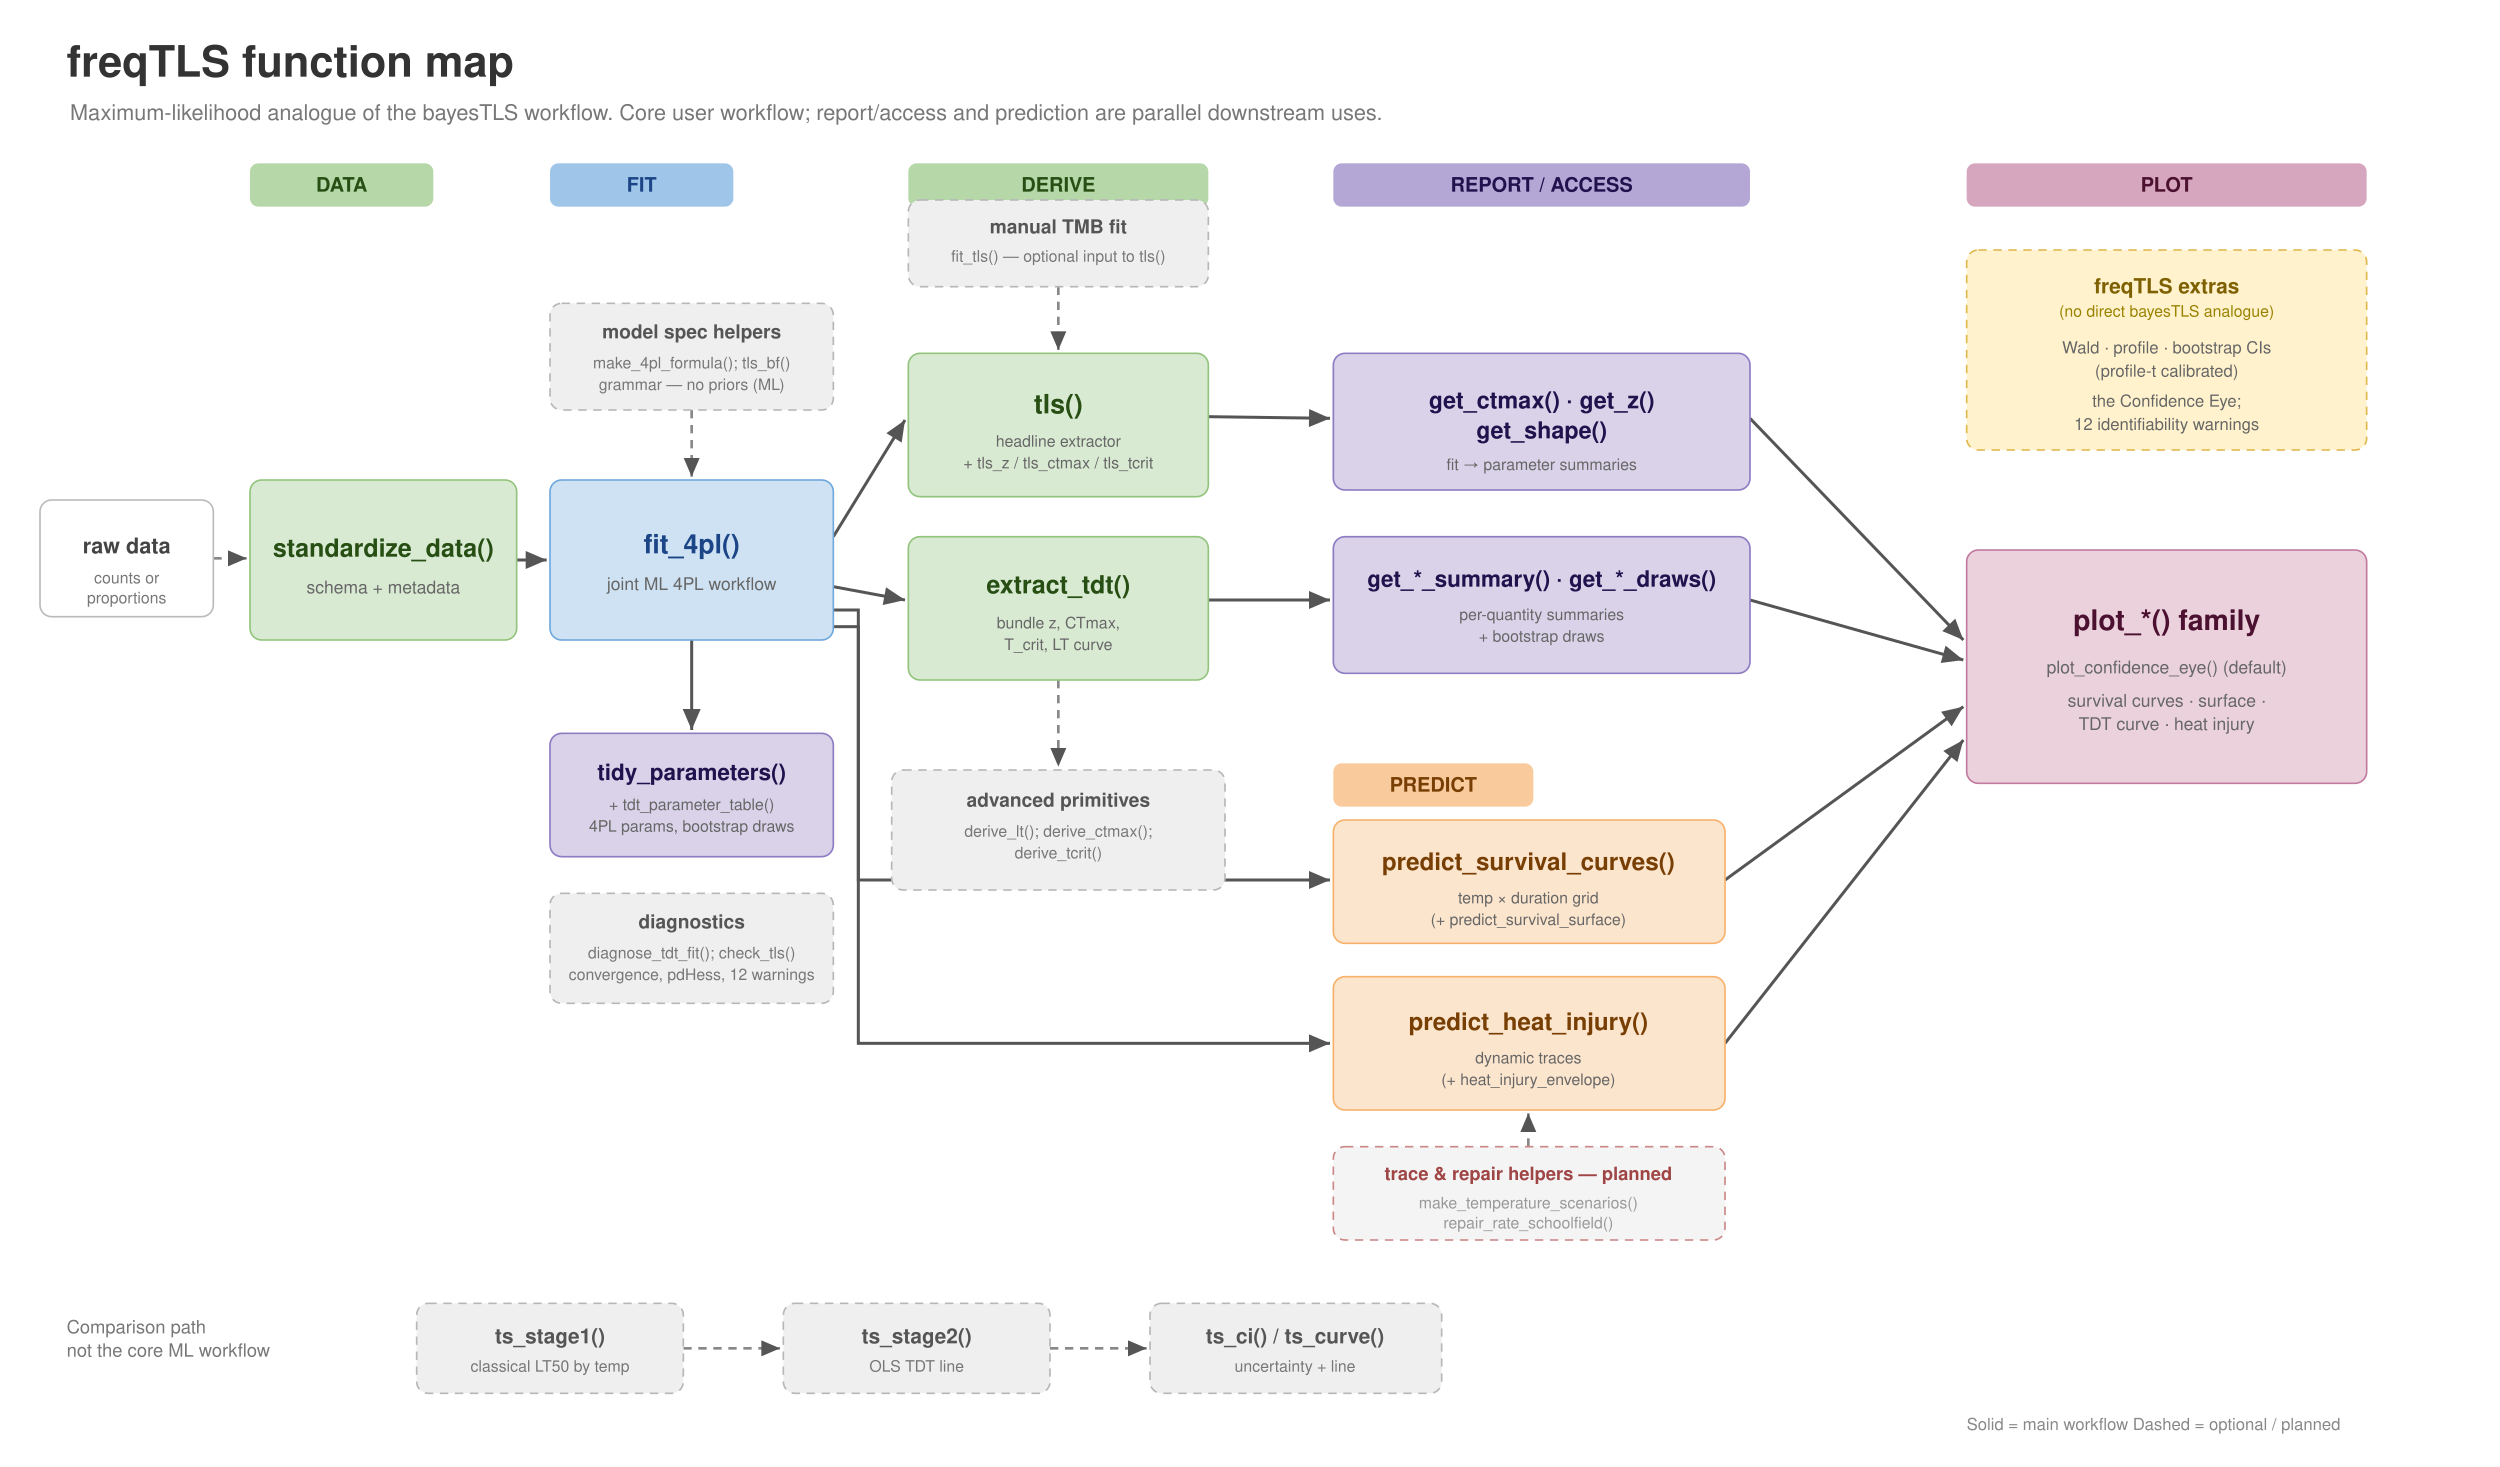
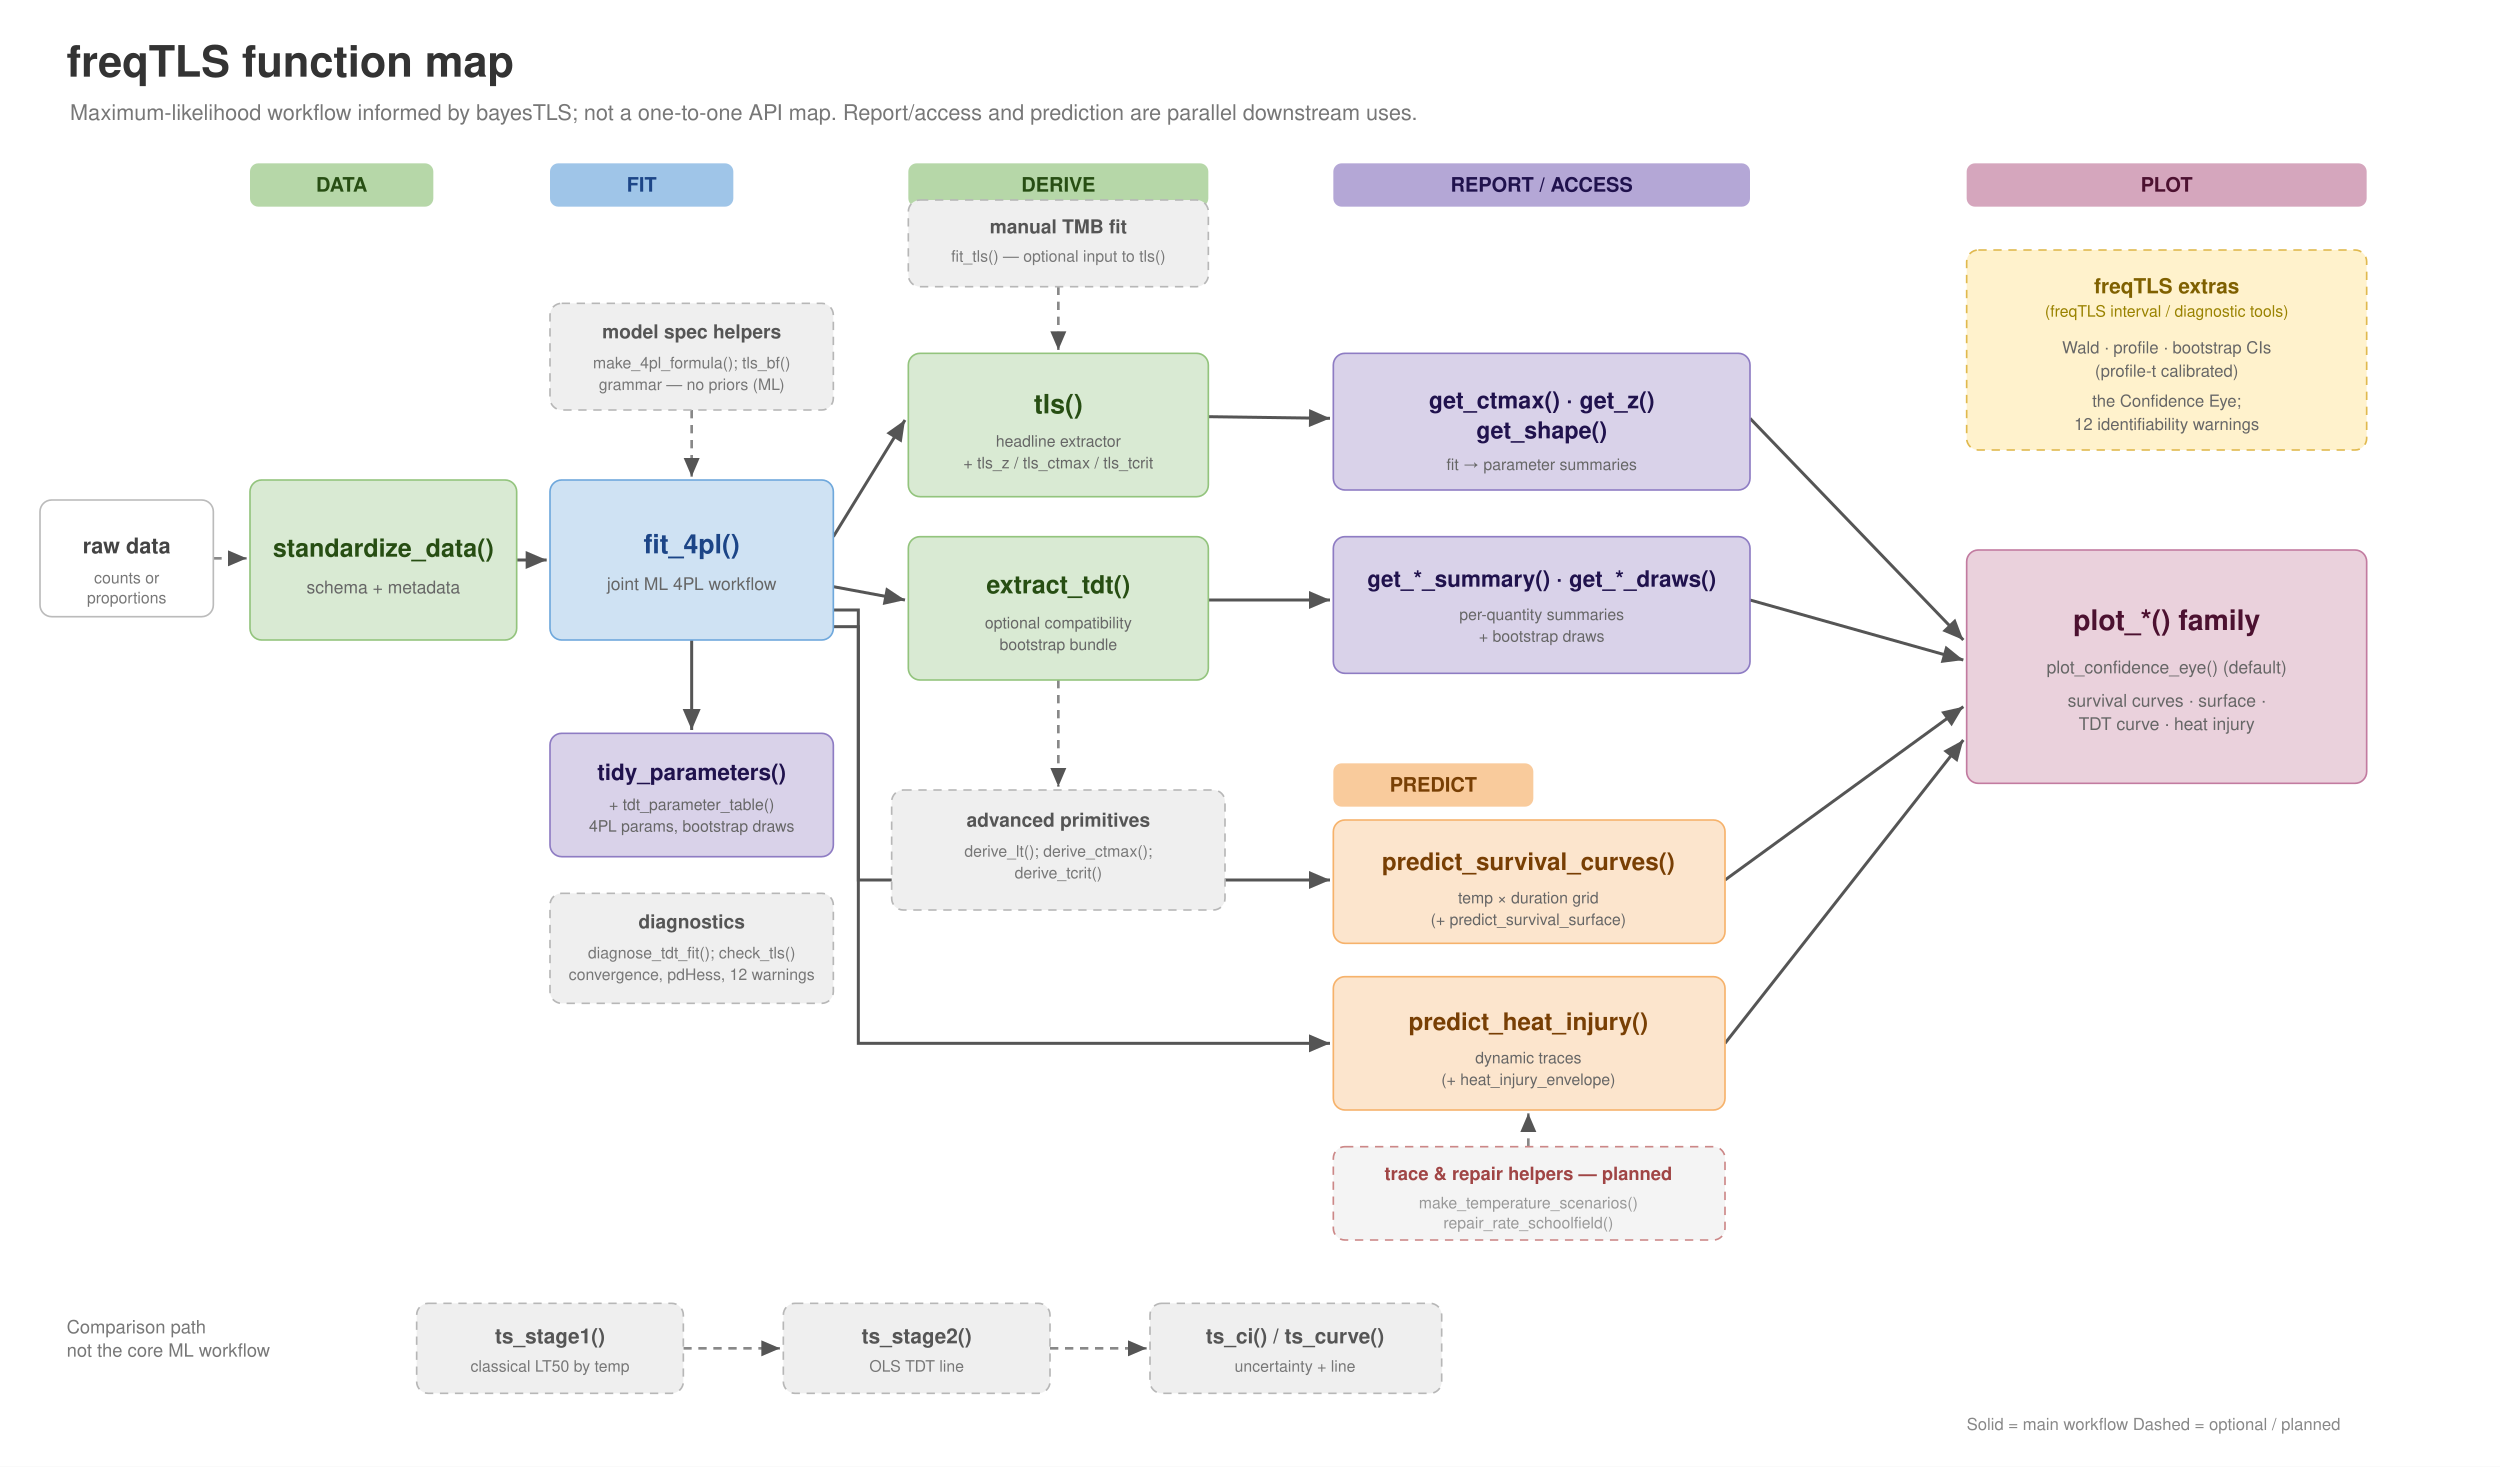
<svg xmlns="http://www.w3.org/2000/svg" viewBox="0 0 1500 880" font-family="Helvetica, Arial, sans-serif" width="100%" role="img" aria-labelledby="ftls-map-title ftls-map-desc">
  <defs>
    <marker id="arr" markerWidth="9" markerHeight="9" refX="7" refY="3" orient="auto">
      <path d="M0,0 L7,3 L0,6 Z" fill="#555" />
    </marker>
  </defs>
  <rect x="0" y="0" width="1500" height="880" fill="#ffffff" />
  <text x="40" y="46" font-size="26" font-weight="bold" fill="#333">freqTLS function map</text>
-   <text x="42" y="72" font-size="13" fill="#777">Maximum-likelihood analogue of the bayesTLS workflow. Core user workflow; report/access and prediction are parallel downstream uses.</text>
+   <text x="42" y="72" font-size="13" fill="#777">Maximum-likelihood workflow informed by bayesTLS; not a one-to-one API map. Report/access and prediction are parallel downstream uses.</text>
  <g font-size="12" font-weight="bold" text-anchor="middle">
    <rect x="150" y="98" width="110" height="26" rx="5" fill="#b6d7a8" />
    <text x="205" y="115" fill="#274e13">DATA</text>
    <rect x="330" y="98" width="110" height="26" rx="5" fill="#9fc5e8" />
    <text x="385" y="115" fill="#1c4587">FIT</text>
    <rect x="545" y="98" width="180" height="26" rx="5" fill="#b6d7a8" />
    <text x="635" y="115" fill="#274e13">DERIVE</text>
    <rect x="800" y="98" width="250" height="26" rx="5" fill="#b4a7d6" />
    <text x="925" y="115" fill="#20124d">REPORT / ACCESS</text>
    <rect x="1180" y="98" width="240" height="26" rx="5" fill="#d5a6bd" />
    <text x="1300" y="115" fill="#4c1130">PLOT</text>
    <rect x="800" y="458" width="120" height="26" rx="5" fill="#f9cb9c" />
    <text x="860" y="475" fill="#783f04">PREDICT</text>
  </g>
  <g fill="none" stroke="#888" stroke-width="1.6" stroke-dasharray="5,4">
    <path d="M128 335 L148 335" marker-end="url(#arr)" />
    <path d="M415 246 L415 286" marker-end="url(#arr)" />
    <path d="M635 172 L635 210" marker-end="url(#arr)" />
-     <path d="M635 408 L635 460" marker-end="url(#arr)" />
+     <path d="M635 408 L635 472" marker-end="url(#arr)" />
    <path d="M917 688 L917 668" marker-end="url(#arr)" />
    <path d="M410 809 L468 809" marker-end="url(#arr)" />
    <path d="M630 809 L688 809" marker-end="url(#arr)" />
  </g>
  <g fill="none" stroke="#555" stroke-width="1.8">
    <path d="M310 336 L328 336" marker-end="url(#arr)" />
    <path d="M415 384 L415 438" marker-end="url(#arr)" />
    <path d="M500 322 L543 252" marker-end="url(#arr)" />
    <path d="M500 352 L543 360" marker-end="url(#arr)" />
    <path d="M725 250 L798 251" marker-end="url(#arr)" />
    <path d="M725 360 L798 360" marker-end="url(#arr)" />
    <path d="M1050 251 L1178 384" marker-end="url(#arr)" />
    <path d="M1050 360 L1178 396" marker-end="url(#arr)" />
    <path d="M1035 528 L1178 424" marker-end="url(#arr)" />
    <path d="M1035 626 L1178 444" marker-end="url(#arr)" />
    <path d="M500 366 L515 366 L515 528 L798 528" marker-end="url(#arr)" />
    <path d="M500 376 L515 376 L515 626 L798 626" marker-end="url(#arr)" />
  </g>
  <g text-anchor="middle">
    <rect x="24" y="300" width="104" height="70" rx="7" fill="#ffffff" stroke="#bbbbbb" />
    <text x="76" y="332" font-size="13" font-weight="bold" fill="#444">raw data</text>
    <text x="76" y="350" font-size="9.5" fill="#777">counts or</text>
    <text x="76" y="362" font-size="9.5" fill="#777">proportions</text>
  </g>
  <g text-anchor="middle">
    <rect x="150" y="288" width="160" height="96" rx="7" fill="#d9ead3" stroke="#93c47d" />
    <text x="230" y="334" font-size="15" font-weight="bold" fill="#274e13">standardize_data()</text>
    <text x="230" y="356" font-size="10.5" fill="#666">schema + metadata</text>
  </g>
  <g text-anchor="middle">
    <rect x="330" y="182" width="170" height="64" rx="7" fill="#efefef" stroke="#b7b7b7" stroke-dasharray="5,4" />
    <text x="415" y="203" font-size="11.5" font-weight="bold" fill="#555">model spec helpers</text>
    <text x="415" y="221" font-size="9.5" fill="#777">make_4pl_formula(); tls_bf()</text>
    <text x="415" y="234" font-size="9.5" fill="#777">grammar — no priors (ML)</text>
  </g>
  <g text-anchor="middle">
    <rect x="330" y="288" width="170" height="96" rx="7" fill="#cfe2f3" stroke="#6fa8dc" />
    <text x="415" y="332" font-size="16" font-weight="bold" fill="#1c4587">fit_4pl()</text>
    <text x="415" y="354" font-size="10.5" fill="#666">joint ML 4PL workflow</text>
  </g>
  <g text-anchor="middle">
    <rect x="330" y="440" width="170" height="74" rx="7" fill="#d9d2e9" stroke="#8e7cc3" />
    <text x="415" y="468" font-size="13.5" font-weight="bold" fill="#20124d">tidy_parameters()</text>
    <text x="415" y="486" font-size="9.5" fill="#666">+ tdt_parameter_table()</text>
    <text x="415" y="499" font-size="9.5" fill="#666">4PL params, bootstrap draws</text>
  </g>
  <g text-anchor="middle">
    <rect x="330" y="536" width="170" height="66" rx="7" fill="#efefef" stroke="#b7b7b7" stroke-dasharray="5,4" />
    <text x="415" y="557" font-size="11.5" font-weight="bold" fill="#555">diagnostics</text>
    <text x="415" y="575" font-size="9.5" fill="#777">diagnose_tdt_fit(); check_tls()</text>
    <text x="415" y="588" font-size="9.5" fill="#777">convergence, pdHess, 12 warnings</text>
  </g>
  <g text-anchor="middle">
    <rect x="545" y="120" width="180" height="52" rx="7" fill="#efefef" stroke="#b7b7b7" stroke-dasharray="5,4" />
    <text x="635" y="140" font-size="11.5" font-weight="bold" fill="#555">manual TMB fit</text>
    <text x="635" y="157" font-size="9.5" fill="#777">fit_tls() — optional input to tls()</text>
  </g>
  <g text-anchor="middle">
    <rect x="545" y="212" width="180" height="86" rx="7" fill="#d9ead3" stroke="#93c47d" />
    <text x="635" y="248" font-size="16" font-weight="bold" fill="#274e13">tls()</text>
    <text x="635" y="268" font-size="9.5" fill="#666">headline extractor</text>
    <text x="635" y="281" font-size="9.5" fill="#666">+ tls_z / tls_ctmax / tls_tcrit</text>
  </g>
  <g text-anchor="middle">
    <rect x="545" y="322" width="180" height="86" rx="7" fill="#d9ead3" stroke="#93c47d" />
    <text x="635" y="356" font-size="15" font-weight="bold" fill="#274e13">extract_tdt()</text>
-     <text x="635" y="377" font-size="9.5" fill="#666">bundle z, CTmax,</text>
-     <text x="635" y="390" font-size="9.5" fill="#666">T_crit, LT curve</text>
+     <text x="635" y="377" font-size="9.5" fill="#666">optional compatibility</text>
+     <text x="635" y="390" font-size="9.5" fill="#666">bootstrap bundle</text>
  </g>
  <g text-anchor="middle">
-     <rect x="535" y="462" width="200" height="72" rx="7" fill="#efefef" stroke="#b7b7b7" stroke-dasharray="5,4" />
-     <text x="635" y="484" font-size="11.5" font-weight="bold" fill="#555">advanced primitives</text>
-     <text x="635" y="502" font-size="9.5" fill="#777">derive_lt(); derive_ctmax();</text>
-     <text x="635" y="515" font-size="9.5" fill="#777">derive_tcrit()</text>
+     <rect x="535" y="474" width="200" height="72" rx="7" fill="#efefef" stroke="#b7b7b7" stroke-dasharray="5,4" />
+     <text x="635" y="496" font-size="11.5" font-weight="bold" fill="#555">advanced primitives</text>
+     <text x="635" y="514" font-size="9.5" fill="#777">derive_lt(); derive_ctmax();</text>
+     <text x="635" y="527" font-size="9.5" fill="#777">derive_tcrit()</text>
  </g>
  <g text-anchor="middle">
    <rect x="800" y="212" width="250" height="82" rx="7" fill="#d9d2e9" stroke="#8e7cc3" />
    <text x="925" y="245" font-size="14" font-weight="bold" fill="#20124d">get_ctmax() · get_z()</text>
    <text x="925" y="263" font-size="14" font-weight="bold" fill="#20124d">get_shape()</text>
    <text x="925" y="282" font-size="9.5" fill="#666">fit → parameter summaries</text>
  </g>
  <g text-anchor="middle">
    <rect x="800" y="322" width="250" height="82" rx="7" fill="#d9d2e9" stroke="#8e7cc3" />
    <text x="925" y="352" font-size="13.5" font-weight="bold" fill="#20124d">get_*_summary() · get_*_draws()</text>
    <text x="925" y="372" font-size="9.5" fill="#666">per-quantity summaries</text>
    <text x="925" y="385" font-size="9.5" fill="#666">+ bootstrap draws</text>
  </g>
  <g text-anchor="middle">
    <rect x="800" y="492" width="235" height="74" rx="7" fill="#fce5cd" stroke="#f6b26b" />
    <text x="917" y="522" font-size="14.5" font-weight="bold" fill="#783f04">predict_survival_curves()</text>
    <text x="917" y="542" font-size="9.5" fill="#666">temp × duration grid</text>
    <text x="917" y="555" font-size="9.5" fill="#666">(+ predict_survival_surface)</text>
  </g>
  <g text-anchor="middle">
    <rect x="800" y="586" width="235" height="80" rx="7" fill="#fce5cd" stroke="#f6b26b" />
    <text x="917" y="618" font-size="14.5" font-weight="bold" fill="#783f04">predict_heat_injury()</text>
    <text x="917" y="638" font-size="9.5" fill="#666">dynamic traces</text>
    <text x="917" y="651" font-size="9.5" fill="#666">(+ heat_injury_envelope)</text>
  </g>
  <g text-anchor="middle">
    <rect x="800" y="688" width="235" height="56" rx="7" fill="#f4f4f4" stroke="#cc8888" stroke-dasharray="5,4" />
    <text x="917" y="708" font-size="11" font-weight="bold" fill="#a04545">trace &amp; repair helpers — planned</text>
    <text x="917" y="725" font-size="9.5" fill="#999">make_temperature_scenarios()</text>
    <text x="917" y="737" font-size="9.5" fill="#999">repair_rate_schoolfield()</text>
  </g>
  <g text-anchor="middle">
    <rect x="1180" y="330" width="240" height="140" rx="7" fill="#ead1dc" stroke="#c27ba0" />
    <text x="1300" y="378" font-size="17" font-weight="bold" fill="#4c1130">plot_*() family</text>
    <text x="1300" y="404" font-size="10.5" fill="#666">plot_confidence_eye() (default)</text>
    <text x="1300" y="424" font-size="10.5" fill="#666">survival curves · surface ·</text>
    <text x="1300" y="438" font-size="10.5" fill="#666">TDT curve · heat injury</text>
  </g>
  <g text-anchor="middle">
    <rect x="1180" y="150" width="240" height="120" rx="7" fill="#fff2cc" stroke="#e0b94e" stroke-dasharray="5,4" />
    <text x="1300" y="176" font-size="12.5" font-weight="bold" fill="#7f6000">freqTLS extras</text>
-     <text x="1300" y="190" font-size="9.5" fill="#998200">(no direct bayesTLS analogue)</text>
+     <text x="1300" y="190" font-size="9.5" fill="#998200">(freqTLS interval / diagnostic tools)</text>
    <text x="1300" y="212" font-size="10" fill="#666">Wald · profile · bootstrap CIs</text>
    <text x="1300" y="226" font-size="10" fill="#666">(profile-t calibrated)</text>
    <text x="1300" y="244" font-size="10" fill="#666">the Confidence Eye;</text>
    <text x="1300" y="258" font-size="10" fill="#666">12 identifiability warnings</text>
  </g>
  <text x="40" y="800" font-size="11" fill="#777">Comparison path</text>
  <text x="40" y="814" font-size="11" fill="#777">not the core ML workflow</text>
  <g text-anchor="middle">
    <rect x="250" y="782" width="160" height="54" rx="7" fill="#efefef" stroke="#b7b7b7" stroke-dasharray="5,4" />
    <text x="330" y="806" font-size="12.5" font-weight="bold" fill="#555">ts_stage1()</text>
    <text x="330" y="823" font-size="9.5" fill="#777">classical LT50 by temp</text>
    <rect x="470" y="782" width="160" height="54" rx="7" fill="#efefef" stroke="#b7b7b7" stroke-dasharray="5,4" />
    <text x="550" y="806" font-size="12.5" font-weight="bold" fill="#555">ts_stage2()</text>
    <text x="550" y="823" font-size="9.5" fill="#777">OLS TDT line</text>
    <rect x="690" y="782" width="175" height="54" rx="7" fill="#efefef" stroke="#b7b7b7" stroke-dasharray="5,4" />
    <text x="777" y="806" font-size="12.5" font-weight="bold" fill="#555">ts_ci() / ts_curve()</text>
    <text x="777" y="823" font-size="9.5" fill="#777">uncertainty + line</text>
  </g>
  <text x="1180" y="858" font-size="10" fill="#888">Solid = main workflow    Dashed = optional / planned</text>
</svg>
